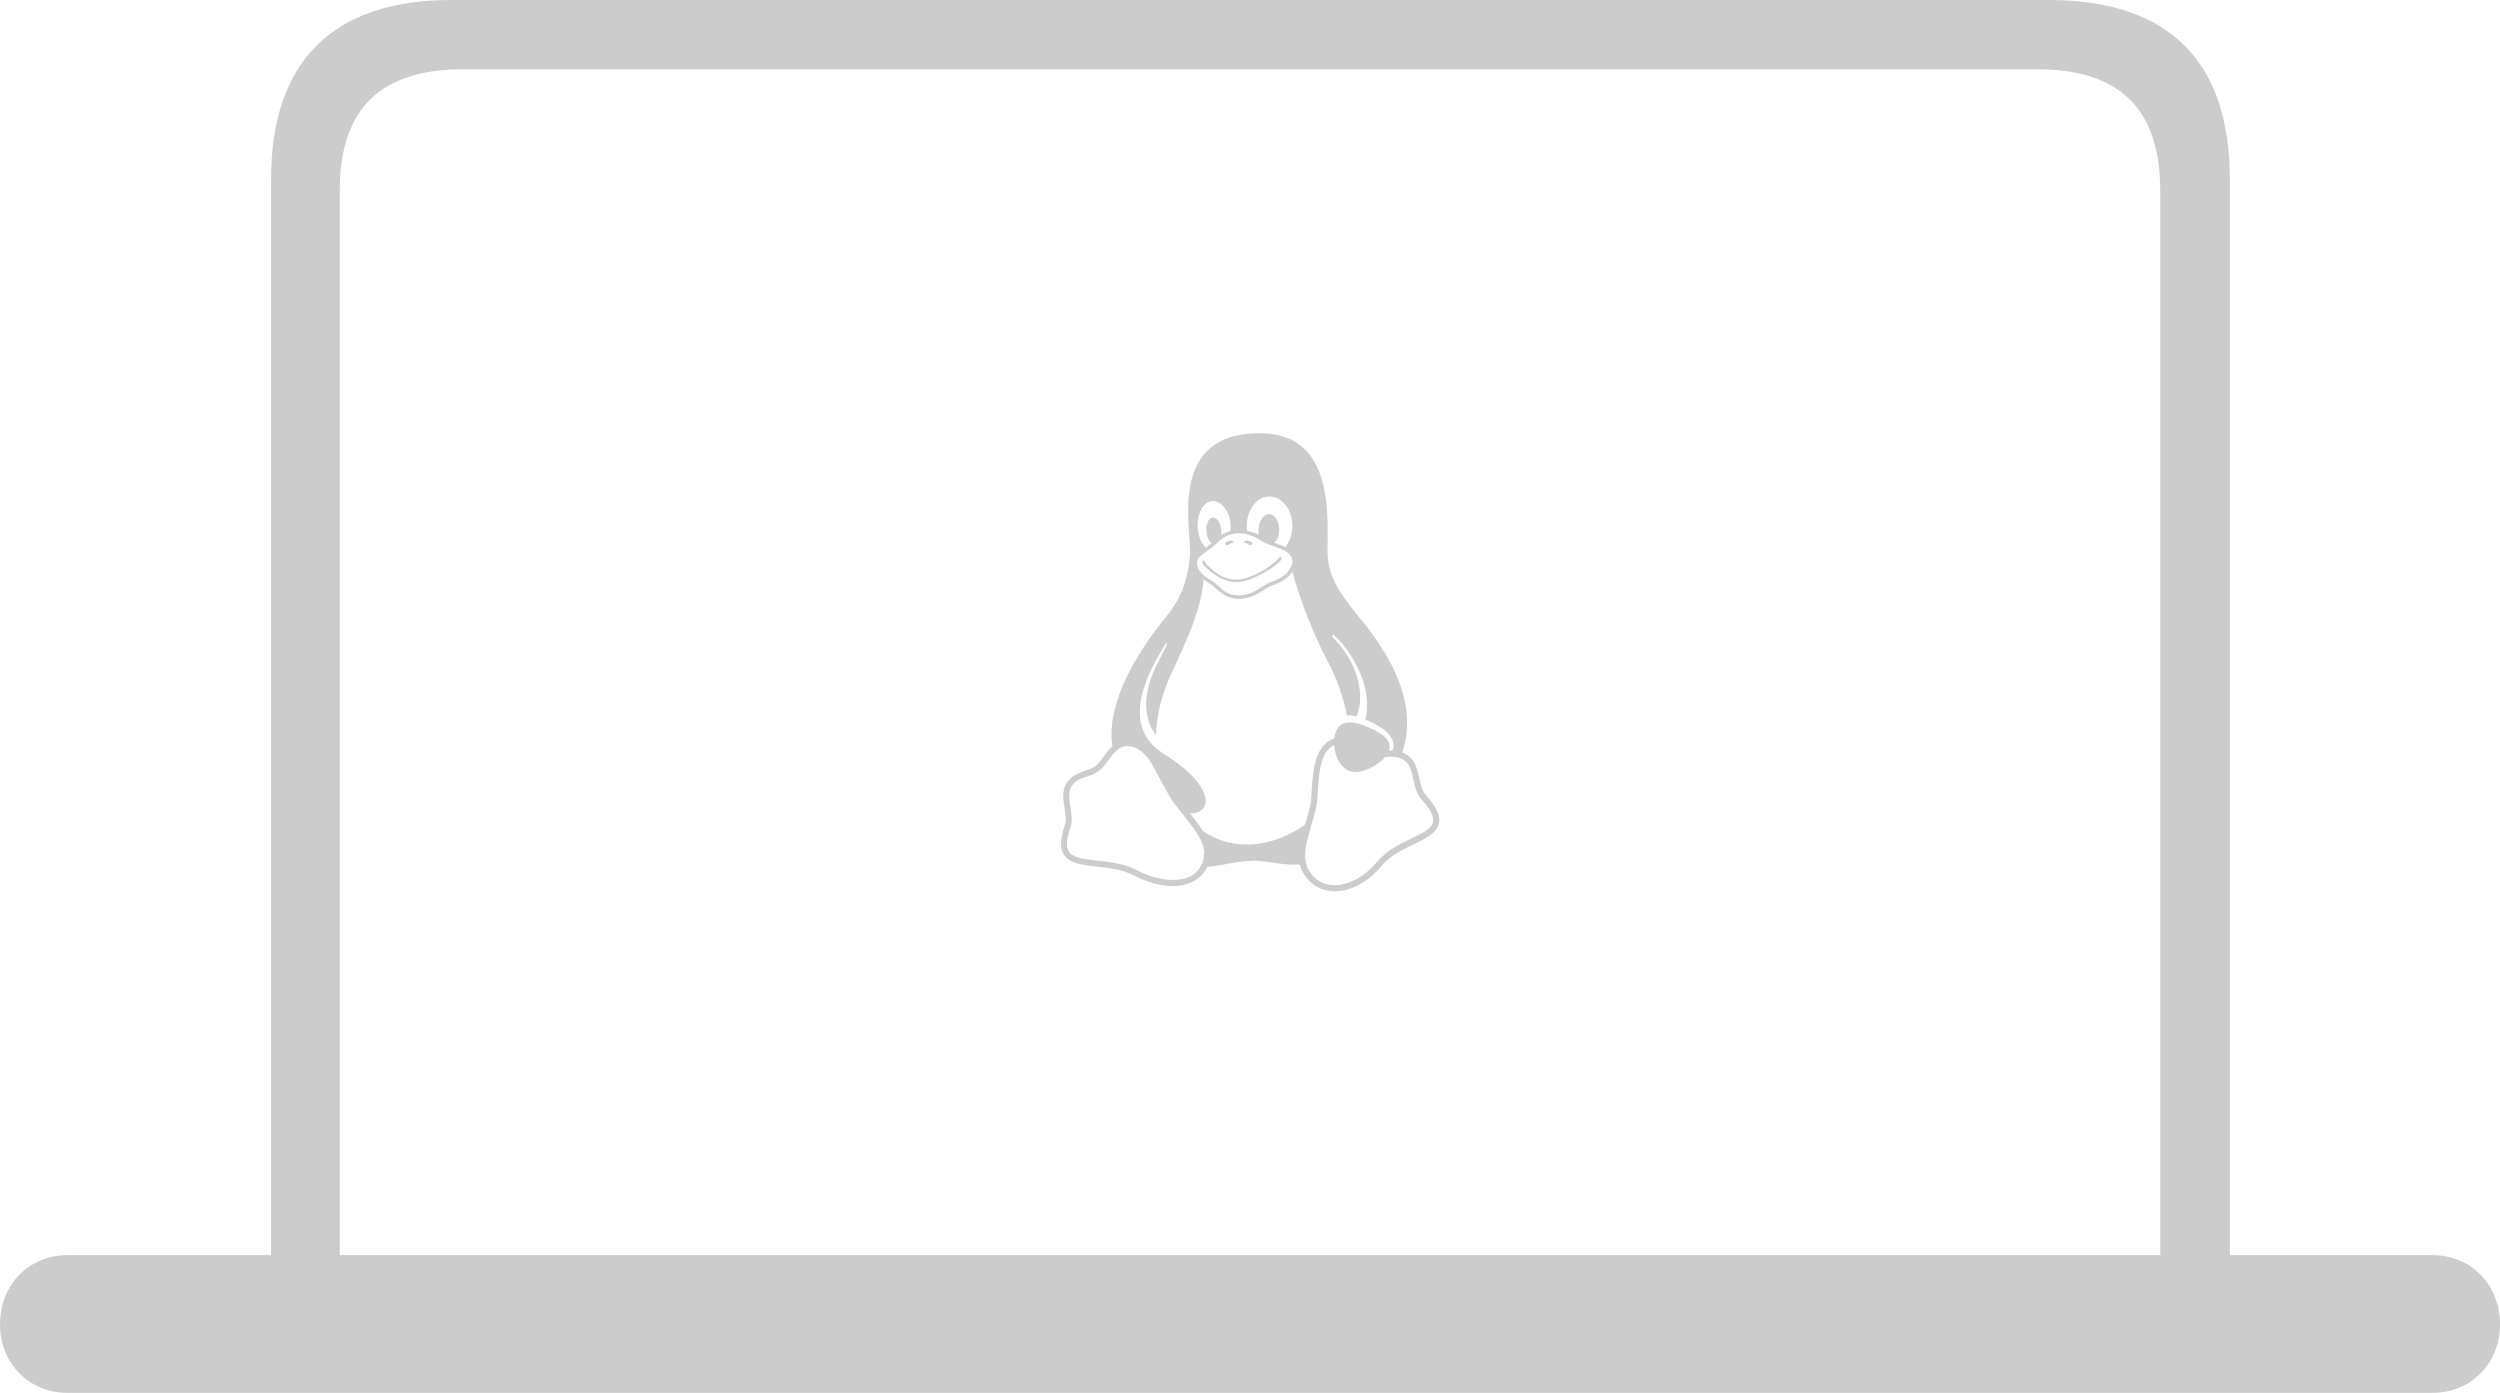
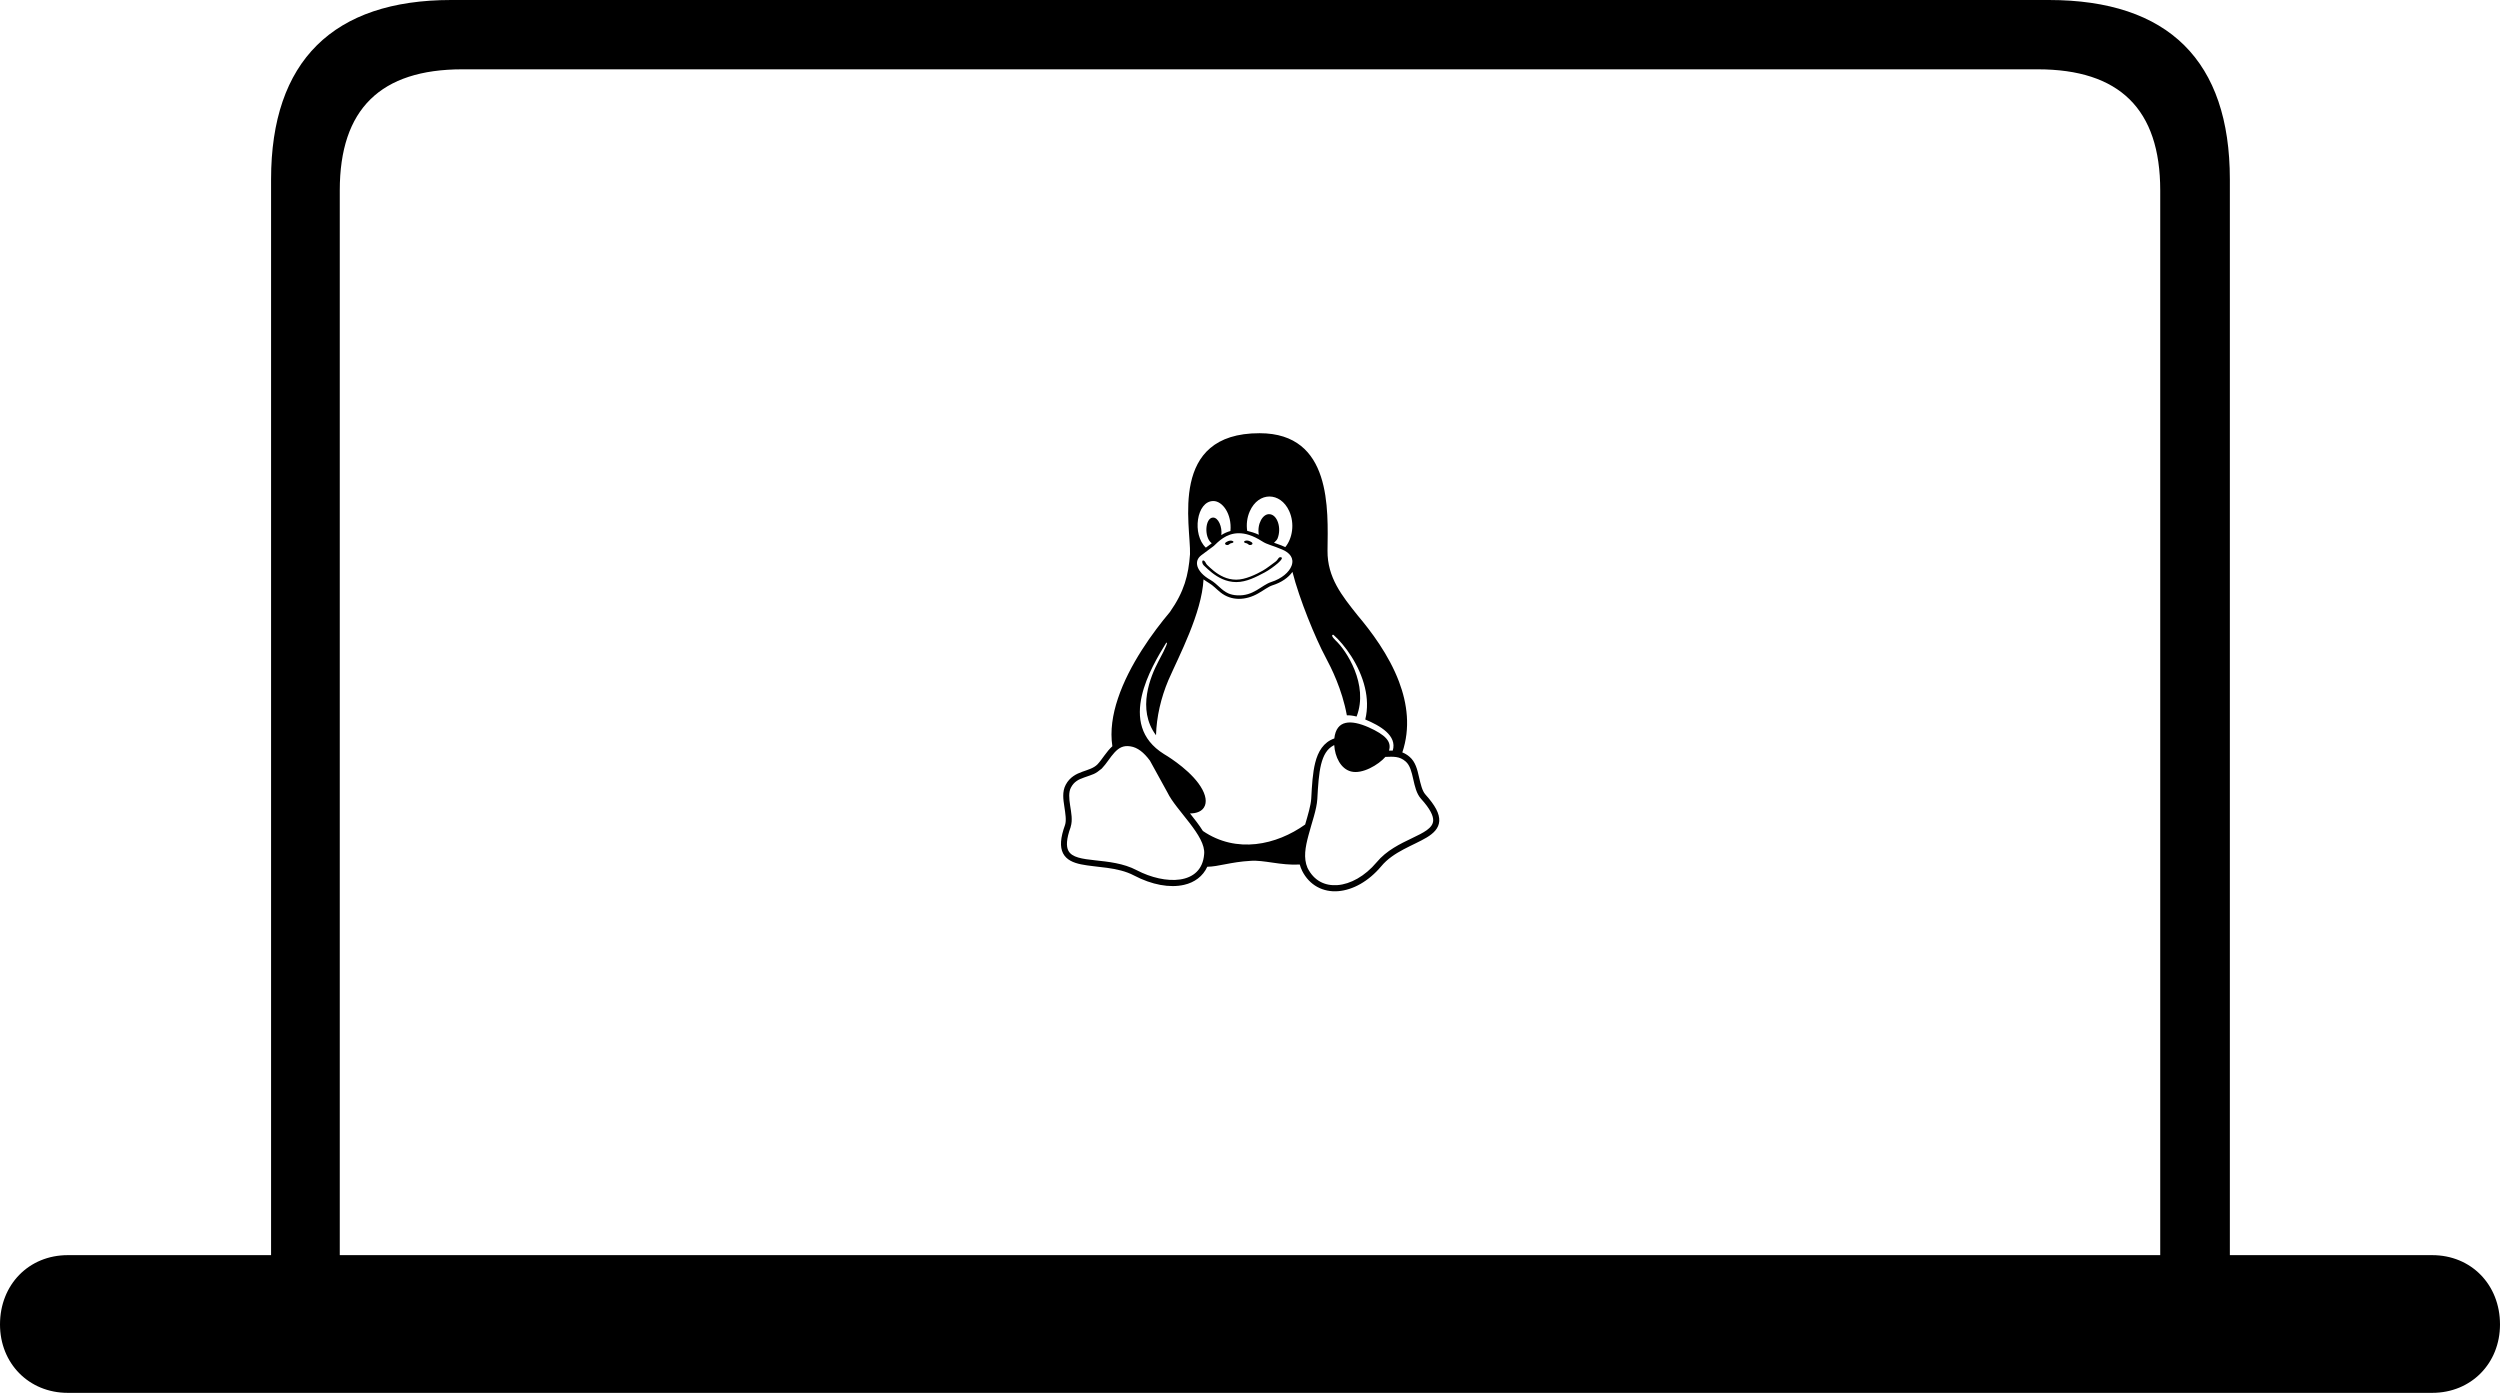
<svg xmlns="http://www.w3.org/2000/svg" preserveAspectRatio="none" overflow="visible" style="display: block;" width="140" height="78" viewBox="0 0 140 78" fill="none">
-   <path d="M0 74.17C0 71.944 1.612 70.288 3.795 70.288H15.18V10.041C15.18 3.416 18.663 0 25.265 0H114.734C121.441 0 124.872 3.416 124.872 10.041V70.288H136.205C138.388 70.288 140 71.944 140 74.17C140 76.344 138.388 78 136.205 78H3.795C1.612 78 0 76.344 0 74.17ZM19.027 70.288H120.973V10.662C120.973 6.107 118.685 3.882 114.111 3.882H25.889C21.314 3.882 19.027 6.107 19.027 10.662V70.288Z" fill="currentColor" fill-opacity="0.2" />
+   <path d="M0 74.17C0 71.944 1.612 70.288 3.795 70.288H15.18V10.041C15.18 3.416 18.663 0 25.265 0H114.734C121.441 0 124.872 3.416 124.872 10.041V70.288H136.205C138.388 70.288 140 71.944 140 74.17C140 76.344 138.388 78 136.205 78H3.795C1.612 78 0 76.344 0 74.17ZM19.027 70.288H120.973V10.662C120.973 6.107 118.685 3.882 114.111 3.882H25.889C21.314 3.882 19.027 6.107 19.027 10.662V70.288Z" fill="currentColor" />
  <g transform="translate(58.78 24.26) scale(0.0501)">
-     <path d="M220.8 123.3c1 .5 1.8 1.7 3 1.7 1.1 0 2.8-.4 2.9-1.5.2-1.4-1.9-2.3-3.2-2.9-1.7-.7-3.9-1-5.5-.1-.4.2-.8.7-.6 1.1.3 1.3 2.3 1.1 3.4 1.7zm-21.9 1.7c1.2 0 2-1.2 3-1.7 1.1-.6 3.1-.4 3.5-1.6.2-.4-.2-.9-.6-1.1-1.6-.9-3.8-.6-5.5.1-1.3.6-3.4 1.5-3.2 2.9.1 1 1.8 1.5 2.8 1.4zM420 403.8c-3.6-4-5.3-11.6-7.2-19.7-1.8-8.1-3.9-16.8-10.5-22.4-1.3-1.1-2.6-2.1-4-2.9-1.3-.8-2.7-1.5-4.1-2 9.2-27.3 5.6-54.5-3.7-79.1-11.4-30.1-31.3-56.4-46.5-74.4-17.1-21.5-33.7-41.9-33.4-72C311.1 85.4 315.7.1 234.8 0 132.4-.2 158 103.4 156.9 135.2c-1.7 23.4-6.4 41.8-22.5 64.7-18.9 22.5-45.5 58.8-58.1 96.7-6 17.9-8.8 36.1-6.2 53.3-6.5 5.8-11.4 14.7-16.6 20.2-4.2 4.3-10.3 5.9-17 8.3s-14 6-18.5 14.5c-2.1 3.9-2.8 8.1-2.8 12.4 0 3.9.6 7.9 1.2 11.8 1.2 8.1 2.5 15.7.8 20.8-5.2 14.4-5.9 24.4-2.2 31.7 3.8 7.3 11.4 10.5 20.1 12.3 17.3 3.6 40.8 2.7 59.3 12.5 19.8 10.4 39.9 14.1 55.9 10.4 11.6-2.6 21.1-9.6 25.9-20.2 12.5-.1 26.3-5.4 48.3-6.6 14.9-1.2 33.6 5.3 55.1 4.1.6 2.3 1.4 4.6 2.5 6.7v.1c8.3 16.7 23.8 24.3 40.3 23 16.6-1.3 34.1-11 48.3-27.9 13.6-16.4 36-23.2 50.9-32.2 7.4-4.5 13.4-10.1 13.9-18.3.4-8.2-4.4-17.3-15.5-29.7zM223.7 87.3c9.8-22.2 34.2-21.8 44-.4 6.5 14.2 3.6 30.9-4.3 40.4-1.6-.8-5.9-2.6-12.6-4.9 1.1-1.2 3.1-2.7 3.9-4.6 4.8-11.8-.2-27-9.1-27.3-7.3-.5-13.9 10.8-11.8 23-4.1-2-9.4-3.5-13-4.4-1-6.9-.3-14.6 2.9-21.8zM183 75.8c10.1 0 20.8 14.2 19.1 33.5-3.5 1-7.1 2.5-10.2 4.6 1.2-8.9-3.3-20.1-9.6-19.6-8.4.7-9.8 21.2-1.8 28.1 1 .8 1.9-.2-5.9 5.5-15.6-14.6-10.5-52.1 8.4-52.1zm-13.6 60.7c6.2-4.6 13.6-10 14.1-10.5 4.7-4.4 13.5-14.2 27.9-14.2 7.1 0 15.6 2.3 25.9 8.9 6.3 4.1 11.3 4.4 22.6 9.3 8.4 3.5 13.7 9.7 10.5 18.2-2.6 7.1-11 14.4-22.7 18.1-11.1 3.6-19.8 16-38.2 14.9-3.9-.2-7-1-9.6-2.1-8-3.5-12.2-10.4-20-15-8.6-4.8-13.2-10.4-14.7-15.3-1.4-4.9 0-9 4.2-12.3zm3.3 334c-2.7 35.1-43.9 34.4-75.3 18-29.9-15.8-68.6-6.5-76.5-21.9-2.4-4.7-2.4-12.7 2.6-26.4v-.2c2.4-7.6.6-16-.6-23.9-1.2-7.8-1.8-15 .9-20 3.5-6.7 8.5-9.1 14.8-11.3 10.3-3.7 11.8-3.4 19.6-9.9 5.5-5.7 9.5-12.9 14.3-18 5.1-5.5 10-8.1 17.7-6.9 8.1 1.2 15.1 6.8 21.9 16l19.6 35.6c9.5 19.9 43.1 48.4 41 68.9zm-1.4-25.9c-4.1-6.6-9.6-13.6-14.4-19.6 7.1 0 14.2-2.2 16.7-8.9 2.3-6.2 0-14.9-7.4-24.9-13.5-18.2-38.3-32.5-38.3-32.5-13.5-8.4-21.1-18.7-24.6-29.9s-3-23.3-.3-35.2c5.2-22.9 18.6-45.2 27.2-59.2 2.3-1.7.8 3.2-8.7 20.8-8.5 16.1-24.4 53.3-2.6 82.4.6-20.7 5.5-41.8 13.8-61.5 12-27.4 37.3-74.9 39.3-112.7 1.1.8 4.6 3.2 6.2 4.1 4.6 2.7 8.1 6.7 12.6 10.3 12.4 10 28.5 9.2 42.4 1.2 6.2-3.5 11.2-7.5 15.9-9 9.9-3.1 17.8-8.6 22.3-15 7.7 30.4 25.7 74.3 37.2 95.7 6.1 11.4 18.3 35.5 23.6 64.6 3.3-.1 7 .4 10.9 1.4 13.8-35.7-11.7-74.2-23.3-84.9-4.7-4.6-4.9-6.6-2.6-6.5 12.6 11.2 29.2 33.7 35.2 59 2.8 11.6 3.3 23.7.4 35.7 16.4 6.8 35.9 17.9 30.7 34.8-2.2-.1-3.2 0-4.2 0 3.2-10.1-3.9-17.6-22.8-26.1-19.6-8.6-36-8.6-38.3 12.5-12.1 4.2-18.3 14.7-21.4 27.3-2.8 11.2-3.6 24.7-4.4 39.9-.5 7.7-3.6 18-6.8 29-32.1 22.9-76.7 32.9-114.3 7.2zm257.4-11.5c-.9 16.8-41.2 19.9-63.2 46.5-13.2 15.7-29.4 24.4-43.6 25.5s-26.5-4.8-33.7-19.3c-4.7-11.1-2.4-23.1 1.1-36.3 3.7-14.2 9.2-28.8 9.9-40.6.8-15.2 1.7-28.5 4.2-38.7 2.6-10.3 6.6-17.2 13.7-21.1.3-.2.7-.3 1-.5.8 13.2 7.3 26.6 18.8 29.5 12.6 3.3 30.7-7.5 38.4-16.3 9-.3 15.7-.9 22.6 5.1 9.9 8.5 7.1 30.3 17.1 41.6 10.6 11.6 14 19.5 13.7 24.6zM173.3 148.7c2 1.9 4.7 4.5 8 7.1 6.6 5.2 15.8 10.6 27.3 10.6 11.6 0 22.5-5.9 31.8-10.8 4.9-2.6 10.9-7 14.8-10.4s5.9-6.3 3.1-6.6-2.6 2.6-6 5.1c-4.4 3.2-9.7 7.4-13.9 9.8-7.4 4.2-19.5 10.2-29.9 10.2s-18.7-4.8-24.9-9.7c-3.1-2.5-5.7-5-7.7-6.9-1.5-1.4-1.9-4.6-4.3-4.9-1.4-.1-1.8 3.7 1.7 6.5z" fill="currentColor" fill-opacity="0.2" />
+     <path d="M220.8 123.3c1 .5 1.8 1.7 3 1.7 1.1 0 2.8-.4 2.9-1.5.2-1.4-1.9-2.3-3.2-2.9-1.7-.7-3.9-1-5.5-.1-.4.2-.8.7-.6 1.1.3 1.3 2.3 1.1 3.4 1.7zm-21.9 1.7c1.2 0 2-1.2 3-1.7 1.1-.6 3.1-.4 3.5-1.6.2-.4-.2-.9-.6-1.1-1.6-.9-3.8-.6-5.5.1-1.3.6-3.4 1.5-3.2 2.9.1 1 1.8 1.5 2.8 1.4zM420 403.8c-3.6-4-5.3-11.6-7.2-19.7-1.8-8.1-3.9-16.8-10.5-22.4-1.3-1.1-2.6-2.1-4-2.9-1.3-.8-2.7-1.5-4.1-2 9.2-27.3 5.6-54.5-3.7-79.1-11.4-30.1-31.3-56.4-46.5-74.4-17.1-21.5-33.7-41.9-33.4-72C311.1 85.4 315.7.1 234.8 0 132.4-.2 158 103.4 156.9 135.2c-1.7 23.4-6.4 41.8-22.5 64.7-18.9 22.5-45.5 58.8-58.1 96.7-6 17.9-8.8 36.1-6.2 53.3-6.5 5.8-11.4 14.7-16.6 20.2-4.2 4.3-10.3 5.9-17 8.3s-14 6-18.5 14.5c-2.1 3.9-2.8 8.1-2.8 12.4 0 3.9.6 7.9 1.2 11.8 1.2 8.1 2.5 15.7.8 20.8-5.2 14.4-5.9 24.4-2.2 31.7 3.8 7.3 11.4 10.5 20.1 12.3 17.3 3.6 40.8 2.7 59.3 12.5 19.8 10.4 39.9 14.1 55.9 10.4 11.6-2.6 21.1-9.6 25.9-20.2 12.5-.1 26.3-5.4 48.3-6.6 14.9-1.2 33.6 5.3 55.1 4.1.6 2.3 1.4 4.6 2.5 6.7v.1c8.3 16.7 23.8 24.3 40.3 23 16.6-1.3 34.1-11 48.3-27.9 13.6-16.4 36-23.2 50.9-32.2 7.4-4.5 13.4-10.1 13.9-18.3.4-8.2-4.4-17.3-15.5-29.7zM223.7 87.3c9.8-22.2 34.2-21.8 44-.4 6.5 14.2 3.6 30.9-4.3 40.4-1.6-.8-5.9-2.6-12.6-4.9 1.1-1.2 3.1-2.7 3.9-4.6 4.8-11.8-.2-27-9.1-27.3-7.3-.5-13.9 10.8-11.8 23-4.1-2-9.4-3.5-13-4.4-1-6.9-.3-14.6 2.9-21.8zM183 75.8c10.1 0 20.8 14.2 19.1 33.5-3.5 1-7.1 2.5-10.2 4.6 1.2-8.9-3.3-20.1-9.6-19.6-8.4.7-9.8 21.2-1.8 28.1 1 .8 1.9-.2-5.9 5.5-15.6-14.6-10.5-52.1 8.4-52.1zm-13.6 60.7c6.2-4.6 13.6-10 14.1-10.5 4.7-4.4 13.5-14.2 27.9-14.2 7.1 0 15.6 2.3 25.9 8.9 6.3 4.1 11.3 4.4 22.6 9.3 8.4 3.5 13.7 9.7 10.5 18.2-2.6 7.1-11 14.4-22.7 18.1-11.1 3.6-19.8 16-38.2 14.9-3.9-.2-7-1-9.6-2.1-8-3.5-12.2-10.4-20-15-8.6-4.8-13.2-10.4-14.7-15.3-1.4-4.9 0-9 4.2-12.3zm3.3 334c-2.7 35.1-43.9 34.4-75.3 18-29.9-15.8-68.6-6.5-76.5-21.9-2.4-4.7-2.4-12.7 2.6-26.4v-.2c2.4-7.6.6-16-.6-23.9-1.2-7.8-1.8-15 .9-20 3.5-6.7 8.5-9.1 14.8-11.3 10.3-3.7 11.8-3.4 19.6-9.9 5.5-5.7 9.5-12.9 14.3-18 5.1-5.5 10-8.1 17.7-6.9 8.1 1.2 15.1 6.8 21.9 16l19.6 35.6c9.5 19.9 43.1 48.4 41 68.9zm-1.4-25.9c-4.1-6.6-9.6-13.6-14.4-19.6 7.1 0 14.2-2.2 16.7-8.9 2.3-6.2 0-14.9-7.4-24.9-13.5-18.2-38.3-32.5-38.3-32.5-13.5-8.4-21.1-18.7-24.6-29.9s-3-23.3-.3-35.2c5.2-22.9 18.6-45.2 27.2-59.2 2.3-1.7.8 3.2-8.7 20.8-8.5 16.1-24.4 53.3-2.6 82.4.6-20.7 5.5-41.8 13.8-61.5 12-27.4 37.3-74.9 39.3-112.7 1.1.8 4.6 3.2 6.2 4.1 4.6 2.7 8.1 6.7 12.6 10.3 12.4 10 28.5 9.2 42.4 1.2 6.2-3.5 11.2-7.5 15.9-9 9.9-3.1 17.8-8.6 22.3-15 7.7 30.4 25.7 74.3 37.2 95.7 6.1 11.4 18.3 35.5 23.6 64.6 3.3-.1 7 .4 10.9 1.4 13.8-35.7-11.7-74.2-23.3-84.9-4.7-4.6-4.9-6.6-2.6-6.5 12.6 11.2 29.2 33.7 35.2 59 2.8 11.6 3.3 23.7.4 35.7 16.4 6.8 35.9 17.9 30.7 34.8-2.2-.1-3.2 0-4.2 0 3.2-10.1-3.9-17.6-22.8-26.1-19.6-8.6-36-8.6-38.3 12.5-12.1 4.2-18.3 14.7-21.4 27.3-2.8 11.2-3.6 24.7-4.4 39.9-.5 7.7-3.6 18-6.8 29-32.1 22.9-76.7 32.9-114.3 7.2zm257.4-11.5c-.9 16.8-41.2 19.9-63.2 46.5-13.2 15.7-29.4 24.4-43.6 25.5s-26.5-4.8-33.7-19.3c-4.7-11.1-2.4-23.1 1.1-36.3 3.7-14.2 9.2-28.8 9.9-40.6.8-15.2 1.7-28.5 4.2-38.7 2.6-10.3 6.6-17.2 13.7-21.1.3-.2.7-.3 1-.5.8 13.2 7.3 26.6 18.8 29.5 12.6 3.3 30.7-7.5 38.4-16.3 9-.3 15.7-.9 22.6 5.1 9.9 8.5 7.1 30.3 17.1 41.6 10.6 11.6 14 19.5 13.7 24.6zM173.3 148.7c2 1.9 4.7 4.5 8 7.1 6.6 5.2 15.8 10.6 27.3 10.6 11.6 0 22.5-5.9 31.8-10.8 4.9-2.6 10.9-7 14.8-10.4s5.9-6.3 3.1-6.6-2.6 2.6-6 5.1c-4.4 3.2-9.7 7.4-13.9 9.8-7.4 4.2-19.5 10.2-29.9 10.2s-18.7-4.8-24.9-9.7c-3.1-2.5-5.7-5-7.7-6.9-1.5-1.4-1.9-4.6-4.3-4.9-1.4-.1-1.8 3.7 1.7 6.5z" fill="currentColor" />
  </g>
</svg>
